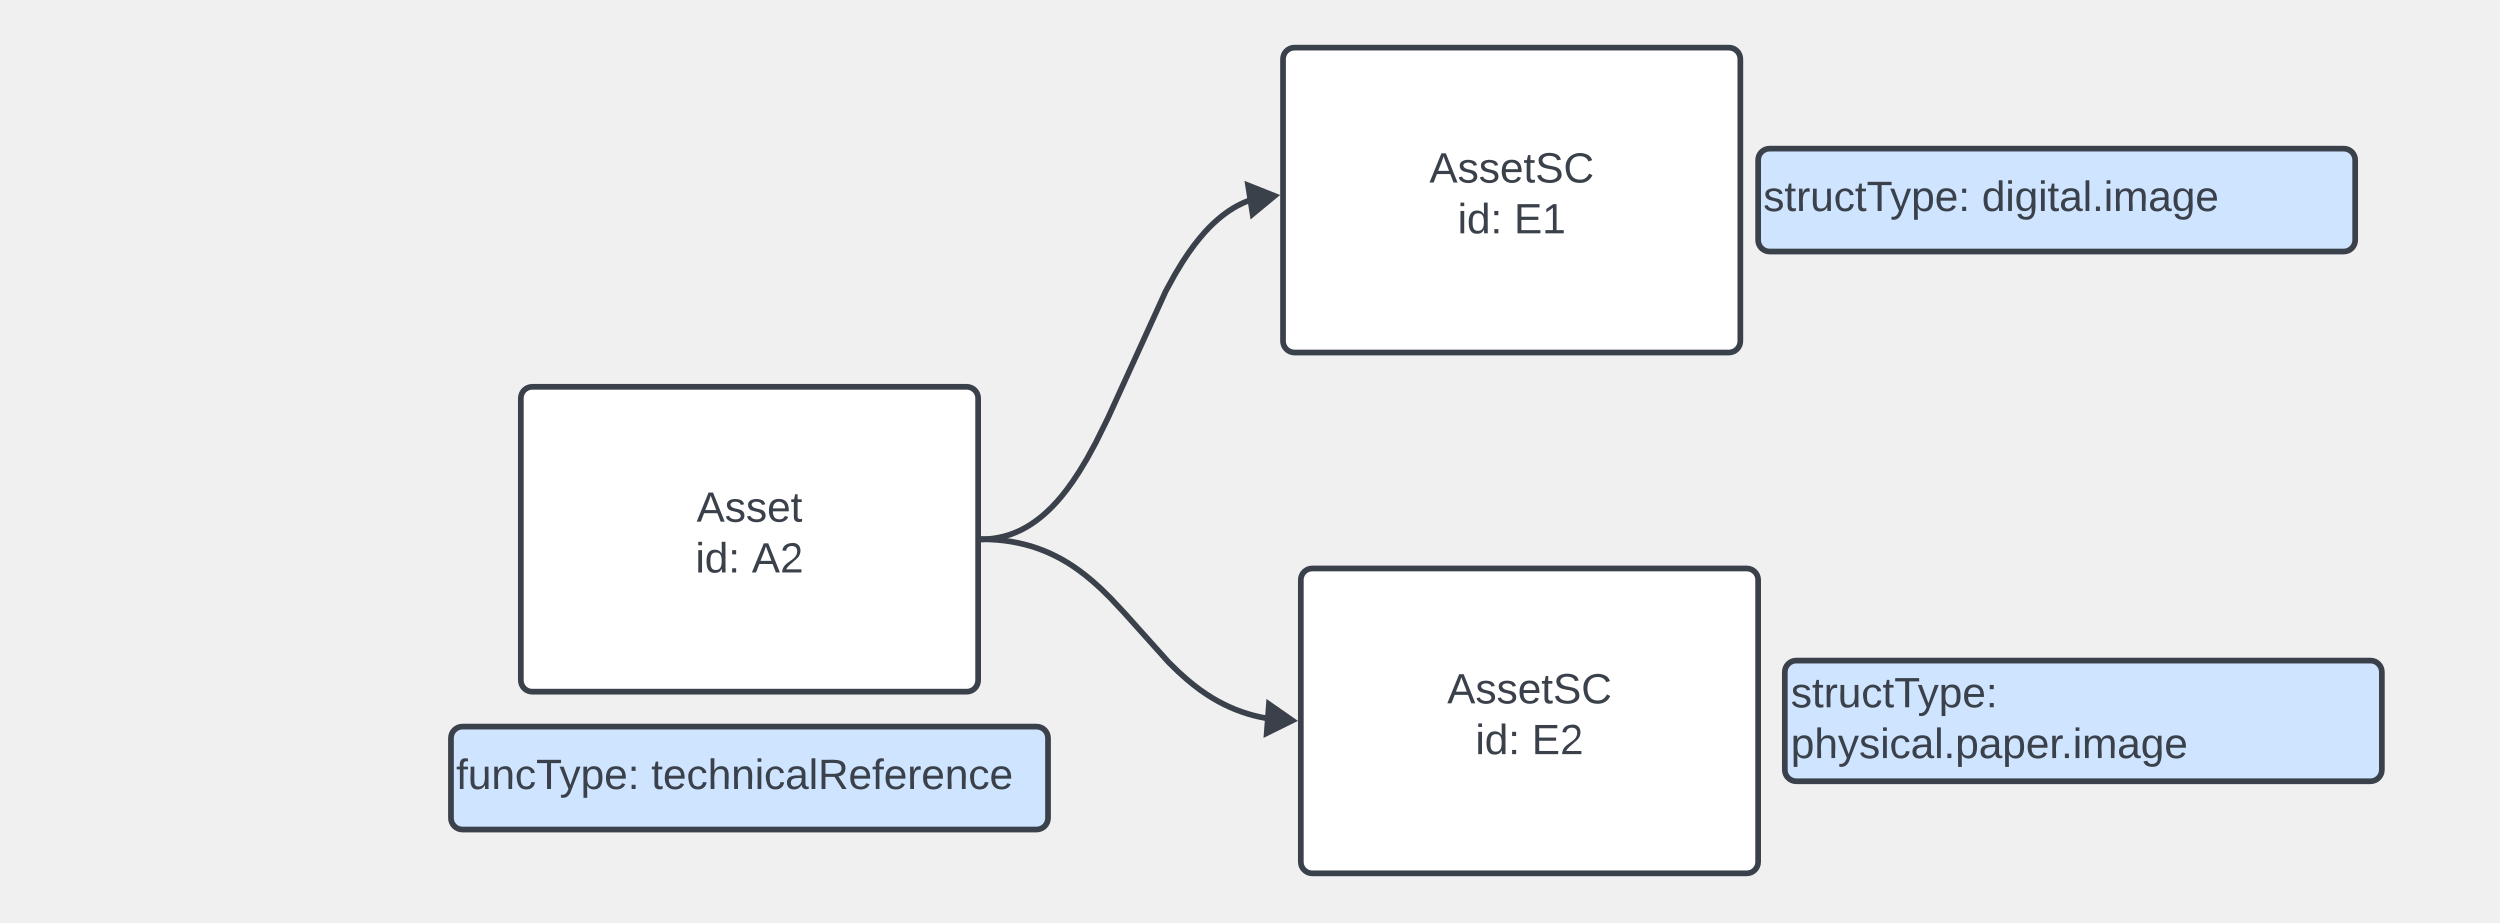
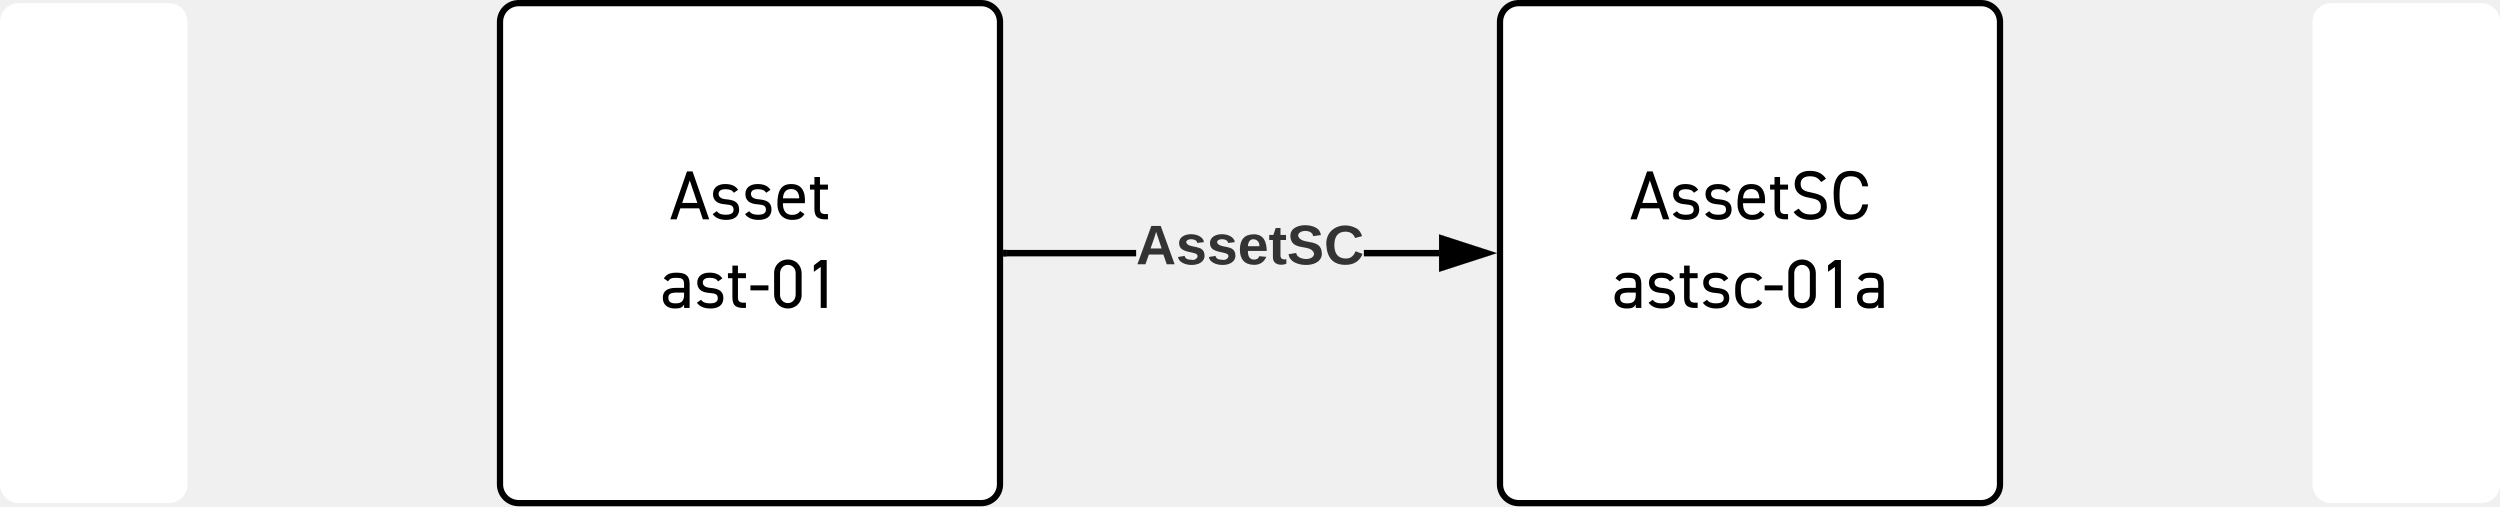
- <svg xmlns="http://www.w3.org/2000/svg" xmlns:ns1="lucid" xmlns:xlink="http://www.w3.org/1999/xlink" width="1312" height="484">
-   <g transform="translate(-284 -123)" ns1:page-tab-id="0_0">
-     <path d="M557.33 332a6 6 0 0 1 6-6h228a6 6 0 0 1 6 6v148a6 6 0 0 1-6 6h-228a6 6 0 0 1-6-6z" stroke="#3a414a" stroke-width="3" fill="#fff" />
-     <use xlink:href="#a" transform="matrix(1,0,0,1,565.3333,334) translate(84.22222 62.77778)" />
-     <use xlink:href="#b" transform="matrix(1,0,0,1,565.3333,334) translate(83.6358 89.44444)" />
-     <use xlink:href="#c" transform="matrix(1,0,0,1,565.3333,334) translate(113.2037 89.44444)" />
-     <path d="M957.33 154a6 6 0 0 1 6-6h228a6 6 0 0 1 6 6v148a6 6 0 0 1-6 6h-228a6 6 0 0 1-6-6z" stroke="#3a414a" stroke-width="3" fill="#fff" />
-     <use xlink:href="#d" transform="matrix(1,0,0,1,965.3333,156) translate(68.82099 62.77778)" />
-     <use xlink:href="#b" transform="matrix(1,0,0,1,965.3333,156) translate(83.6358 89.44444)" />
-     <use xlink:href="#e" transform="matrix(1,0,0,1,965.3333,156) translate(113.2037 89.44444)" />
-     <path d="M800.34 405.97h.6l2.04-.14 2-.2 1.92-.3 1.9-.36 1.88-.44 1.85-.52 1.84-.58 1.83-.7 1.83-.76 1.85-.86 1.86-.98 1.88-1.1 1.93-1.2 1.96-1.38 2.04-1.53 2.1-1.73 2.17-1.96 2.3-2.23 2.4-2.57 2.58-2.98 2.77-3.5 3.04-4.2 3.38-5.1 3.9-6.44 4.73-8.64 6.53-13.2 30.33-66.55 4.73-8.64 3.9-6.45 3.38-5.1 3.03-4.18 2.8-3.5 2.56-3 2.4-2.56 2.3-2.24 2.17-1.96 2.1-1.73 2.02-1.54 1.97-1.38 1.92-1.22 1.9-1.1 1.85-.96 1.83-.87 1.84-.77 1.83-.68 1.84-.6 1.85-.52.82-.2" stroke="#3a414a" stroke-width="3" stroke-linejoin="round" fill="none" />
-     <path d="M800.4 407.47l-1.57.03v-3l1.5-.03z" stroke="#3a414a" stroke-width=".05" fill="#3a414a" />
-     <path d="M952.92 225.8l-11.56 9.55-2.38-15.1z" stroke="#3a414a" stroke-width="3" fill="#3a414a" />
-     <path d="M520.67 510.33a6 6 0 0 1 6-6H828a6 6 0 0 1 6 6v42a6 6 0 0 1-6 6H526.67a6 6 0 0 1-6-6z" stroke="#3a414a" stroke-width="3" fill="#cfe4ff" />
-     <use xlink:href="#f" transform="matrix(1,0,0,1,523.3667,507.0333) translate(0 30.02778)" />
-     <use xlink:href="#g" transform="matrix(1,0,0,1,523.3667,507.0333) translate(102.4074 30.02778)" />
-     <path d="M1206.67 207a6 6 0 0 1 6-6H1514a6 6 0 0 1 6 6v42a6 6 0 0 1-6 6h-301.33a6 6 0 0 1-6-6z" stroke="#3a414a" stroke-width="3" fill="#cfe4ff" />
-     <use xlink:href="#h" transform="matrix(1,0,0,1,1209.367,203.7) translate(0 30.02778)" />
-     <use xlink:href="#i" transform="matrix(1,0,0,1,1209.367,203.7) translate(114.6914 30.02778)" />
-     <path d="M966.67 427.33a6 6 0 0 1 6-6h228a6 6 0 0 1 6 6v148a6 6 0 0 1-6 6h-228a6 6 0 0 1-6-6z" stroke="#3a414a" stroke-width="3" fill="#fff" />
-     <use xlink:href="#d" transform="matrix(1,0,0,1,974.6667,429.3333) translate(68.82099 62.77778)" />
-     <use xlink:href="#b" transform="matrix(1,0,0,1,974.6667,429.3333) translate(83.6358 89.44444)" />
-     <use xlink:href="#j" transform="matrix(1,0,0,1,974.6667,429.3333) translate(113.2037 89.44444)" />
-     <path d="M1220.67 475.67a6 6 0 0 1 6-6H1528a6 6 0 0 1 6 6V527a6 6 0 0 1-6 6h-301.33a6 6 0 0 1-6-6z" stroke="#3a414a" stroke-width="3" fill="#cfe4ff" />
-     <g>
-       <use xlink:href="#k" transform="matrix(1,0,0,1,1223.833,472.8333) translate(0 21.34028)" />
-       <use xlink:href="#l" transform="matrix(1,0,0,1,1223.833,472.8333) translate(0 48.00694)" />
-     </g>
-     <path d="M800.34 406.03l2.9.06 4.12.25 3.88.4 3.7.55 3.5.67 3.4.8 3.28.9 3.2 1.05 3.12 1.16 3.08 1.3 3.08 1.45 3.07 1.6 3.12 1.8 3.17 2.02 3.3 2.3 3.47 2.64 3.75 3.1 4.2 3.78 5.03 4.94 7.4 7.9 23.14 25.8 5.04 4.94 4.2 3.78 3.76 3.1 3.47 2.65 3.3 2.28 3.18 2.02 3.13 1.8 3.07 1.6 3.08 1.45 3.08 1.3 3.13 1.16 3.18 1.05 3.28.92 3.4.8 3.5.66 3.7.55 1.32.13" stroke="#3a414a" stroke-width="3" stroke-linejoin="round" fill="none" />
-     <path d="M800.4 404.53l-.06 3-1.5-.03v-3z" stroke="#3a414a" stroke-width=".05" fill="#3a414a" />
-     <path d="M962.23 501.1l-13.45 6.65 1.15-15.23z" stroke="#3a414a" stroke-width="3" fill="#3a414a" />
+ <svg xmlns="http://www.w3.org/2000/svg" xmlns:ns1="lucid" xmlns:xlink="http://www.w3.org/1999/xlink" width="800" height="162">
+   <g transform="translate(2720 -3679)" ns1:page-tab-id="0_0">
+     <path d="M-2560 3686a6 6 0 0 1 6-6h148a6 6 0 0 1 6 6v148a6 6 0 0 1-6 6h-148a6 6 0 0 1-6-6z" stroke="#000" stroke-width="2" fill="#fff" />
+     <use xlink:href="#a" transform="matrix(1,0,0,1,-2555,3685) translate(49.27778 64.18611)" />
+     <use xlink:href="#b" transform="matrix(1,0,0,1,-2555,3685) translate(46.21111 92.54167)" />
+     <path d="M-2240 3686a6 6 0 0 1 6-6h148a6 6 0 0 1 6 6v148a6 6 0 0 1-6 6h-148a6 6 0 0 1-6-6z" stroke="#000" stroke-width="2" fill="#fff" />
+     <use xlink:href="#c" transform="matrix(1,0,0,1,-2235,3685) translate(36.51111 64.18611)" />
+     <use xlink:href="#d" transform="matrix(1,0,0,1,-2235,3685) translate(30.75556 92.54167)" />
+     <path d="M-2356.47 3761H-2398v-2h41.53zm96.97 0h-24.03v-2h24.03z" stroke="#000" stroke-width=".05" />
+     <path d="M-2397.97 3761h-1.03v-2h1.03z" />
+     <path d="M-2397.95 3761.03h-1.08v-2.06h1.08zm-1.03-2v1.94h.98v-1.94z" stroke="#000" stroke-width=".05" />
+     <path d="M-2244.24 3760l-14.26 4.64v-9.28z" />
+     <path d="M-2241 3760l-18.5 6v-12zm-16.5 3.26l10.03-3.26-10.03-3.26z" stroke="#000" stroke-width=".05" />
+     <use xlink:href="#e" transform="matrix(1,0,0,1,-2356.468,3749.333) translate(0 14.22222)" />
+     <path d="M-2720 3686a6 6 0 0 1 6-6h48a6 6 0 0 1 6 6v148a6 6 0 0 1-6 6h-48a6 6 0 0 1-6-6zM-1980 3686a6 6 0 0 1 6-6h48a6 6 0 0 1 6 6v148a6 6 0 0 1-6 6h-48a6 6 0 0 1-6-6z" stroke="#000" stroke-opacity="0" stroke-width="2" fill="#fff" />
    <defs>
-       <path fill="#3a414a" d="M205 0l-28-72H64L36 0H1l101-248h38L239 0h-34zm-38-99l-47-123c-12 45-31 82-46 123h93" id="m" />
-       <path fill="#3a414a" d="M135-143c-3-34-86-38-87 0 15 53 115 12 119 90S17 21 10-45l28-5c4 36 97 45 98 0-10-56-113-15-118-90-4-57 82-63 122-42 12 7 21 19 24 35" id="n" />
-       <path fill="#3a414a" d="M100-194c63 0 86 42 84 106H49c0 40 14 67 53 68 26 1 43-12 49-29l28 8c-11 28-37 45-77 45C44 4 14-33 15-96c1-61 26-98 85-98zm52 81c6-60-76-77-97-28-3 7-6 17-6 28h103" id="o" />
-       <path fill="#3a414a" d="M59-47c-2 24 18 29 38 22v24C64 9 27 4 27-40v-127H5v-23h24l9-43h21v43h35v23H59v120" id="p" />
+       <path d="M154-158L101 0H10l240-690h80L570 0h-91l-53-158H154zm245-78L290-560 181-236h218" id="f" />
+       <path d="M45-366c1-94 76-144 179-142 86 0 147 28 182 83l-60 42c-30-38-57-50-124-51-53 0-96 19-97 67 0 47 39 74 116 79 103 10 181 38 180 149C419-37 344 9 233 8 144 8 80-20 40-75l59-42c31 38 65 51 135 51 58 0 107-19 107-71 0-70-49-71-129-80-111-8-167-58-167-149" id="g" />
+       <path d="M120-232c-4 96 38 168 128 168 58 0 98-19 119-56l62 44C394-17 345 7 254 8 120 9 40-82 40-218c0-172 41-291 198-290 154-1 209 109 198 276H120zm118-204c-73 0-113 45-118 134h235c-4-89-43-134-117-134" id="h" />
+       <path d="M280 0C145 6 85-24 85-154v-274H21v-72h64v-110h80v110h115v72H165v254c-6 91 28 102 115 98V0" id="i" />
      <g id="a">
-         <use transform="matrix(0.0617284,0,0,0.0617284,0,0)" xlink:href="#m" />
-         <use transform="matrix(0.0617284,0,0,0.0617284,14.81481,0)" xlink:href="#n" />
-         <use transform="matrix(0.0617284,0,0,0.0617284,25.92593,0)" xlink:href="#n" />
-         <use transform="matrix(0.0617284,0,0,0.0617284,37.03704,0)" xlink:href="#o" />
-         <use transform="matrix(0.0617284,0,0,0.0617284,49.38272,0)" xlink:href="#p" />
+         <use transform="matrix(0.02222222,0,0,0.02222222,0,0)" xlink:href="#f" />
+         <use transform="matrix(0.02222222,0,0,0.02222222,12.88889,0)" xlink:href="#g" />
+         <use transform="matrix(0.02222222,0,0,0.02222222,23.24444,0)" xlink:href="#g" />
+         <use transform="matrix(0.02222222,0,0,0.02222222,33.6,0)" xlink:href="#h" />
+         <use transform="matrix(0.02222222,0,0,0.02222222,44.44444,0)" xlink:href="#i" />
      </g>
-       <path fill="#3a414a" d="M24-231v-30h32v30H24zM24 0v-190h32V0H24" id="q" />
-       <path fill="#3a414a" d="M85-194c31 0 48 13 60 33l-1-100h32l1 261h-30c-2-10 0-23-3-31C134-8 116 4 85 4 32 4 16-35 15-94c0-66 23-100 70-100zm9 24c-40 0-46 34-46 75 0 40 6 74 45 74 42 0 51-32 51-76 0-42-9-74-50-73" id="r" />
-       <path fill="#3a414a" d="M33-154v-36h34v36H33zM33 0v-36h34V0H33" id="s" />
+       <path d="M219 8C111 9 40-44 40-146c0-95 62-143 187-143h119v-58c-2-74-33-85-111-87-71 1-91 8-120 51l-60-42c37-60 84-82 181-83 128 1 190 38 190 161V0h-80v-49C318-4 291 7 219 8zm0-74c103 2 133-44 127-155-96 5-231-25-226 77 0 52 33 78 99 78" id="j" />
+       <path d="M289-253H30v-72h259v72" id="k" />
+       <path d="M250-698c110-1 198 84 198 199v308C452-76 360 9 250 8 140 9 52-76 52-192v-306c-4-116 88-201 198-200zm0 628c65 1 112-54 112-121v-308c2-67-47-122-112-121-66-1-113 54-113 121v308c-2 67 47 122 113 121" id="l" />
+       <path d="M223-690h86V0h-86v-591l-99 71v-94" id="m" />
      <g id="b">
-         <use transform="matrix(0.0617284,0,0,0.0617284,0,0)" xlink:href="#q" />
-         <use transform="matrix(0.0617284,0,0,0.0617284,4.876543,0)" xlink:href="#r" />
-         <use transform="matrix(0.0617284,0,0,0.0617284,17.22222,0)" xlink:href="#s" />
+         <use transform="matrix(0.02222222,0,0,0.02222222,0,0)" xlink:href="#j" />
+         <use transform="matrix(0.02222222,0,0,0.02222222,10.91111,0)" xlink:href="#g" />
+         <use transform="matrix(0.02222222,0,0,0.02222222,21.26667,0)" xlink:href="#i" />
+         <use transform="matrix(0.02222222,0,0,0.02222222,28.26667,0)" xlink:href="#k" />
+         <use transform="matrix(0.02222222,0,0,0.02222222,35.35556,0)" xlink:href="#l" />
+         <use transform="matrix(0.02222222,0,0,0.02222222,46.46667,0)" xlink:href="#m" />
      </g>
-       <path fill="#3a414a" d="M101-251c82-7 93 87 43 132L82-64C71-53 59-42 53-27h129V0H18c2-99 128-94 128-182 0-28-16-43-45-43s-46 15-49 41l-32-3c6-41 34-60 81-64" id="t" />
+       <path d="M60-512c2-121 91-189 223-186 103 0 179 38 228 113l-67 48c-43-53-76-82-164-83-78 0-134 33-134 108 0 95 67 108 163 128 130 27 214 62 214 199C523-55 430 7 291 8 179 8 97-30 45-105l71-49c49 56 80 82 175 84 97 0 146-37 146-111 0-94-64-111-163-129-143-22-214-89-214-202" id="n" />
+       <path d="M547-215C530-77 448 4 300 8 108 13 50-143 50-383c0-210 83-315 250-315 149 1 229 86 248 223h-84c-21-92-62-144-164-145-154-2-168 142-164 313 3 144 36 237 164 237 102 0 143-55 164-145h83" id="o" />
      <g id="c">
-         <use transform="matrix(0.0617284,0,0,0.0617284,0,0)" xlink:href="#m" />
-         <use transform="matrix(0.0617284,0,0,0.0617284,14.81481,0)" xlink:href="#t" />
+         <use transform="matrix(0.02222222,0,0,0.02222222,0,0)" xlink:href="#f" />
+         <use transform="matrix(0.02222222,0,0,0.02222222,12.88889,0)" xlink:href="#g" />
+         <use transform="matrix(0.02222222,0,0,0.02222222,23.24444,0)" xlink:href="#g" />
+         <use transform="matrix(0.02222222,0,0,0.02222222,33.6,0)" xlink:href="#h" />
+         <use transform="matrix(0.02222222,0,0,0.02222222,44.44444,0)" xlink:href="#i" />
+         <use transform="matrix(0.02222222,0,0,0.02222222,51.44444,0)" xlink:href="#n" />
+         <use transform="matrix(0.02222222,0,0,0.02222222,64.13333,0)" xlink:href="#o" />
      </g>
-       <path fill="#3a414a" d="M185-189c-5-48-123-54-124 2 14 75 158 14 163 119 3 78-121 87-175 55-17-10-28-26-33-46l33-7c5 56 141 63 141-1 0-78-155-14-162-118-5-82 145-84 179-34 5 7 8 16 11 25" id="u" />
-       <path fill="#3a414a" d="M212-179c-10-28-35-45-73-45-59 0-87 40-87 99 0 60 29 101 89 101 43 0 62-24 78-52l27 14C228-24 195 4 139 4 59 4 22-46 18-125c-6-104 99-153 187-111 19 9 31 26 39 46" id="v" />
+       <path d="M120-284c0 125 20 222 136 220 55 0 92-19 111-56l62 44C399-20 341 8 256 8 121 9 38-82 40-218v-66c-1-138 79-225 216-224 79 0 136 26 173 78l-63 44c-23-33-60-50-110-50-88-1-136 62-136 152" id="p" />
      <g id="d">
-         <use transform="matrix(0.0617284,0,0,0.0617284,0,0)" xlink:href="#m" />
-         <use transform="matrix(0.0617284,0,0,0.0617284,14.81481,0)" xlink:href="#n" />
-         <use transform="matrix(0.0617284,0,0,0.0617284,25.92593,0)" xlink:href="#n" />
-         <use transform="matrix(0.0617284,0,0,0.0617284,37.03704,0)" xlink:href="#o" />
-         <use transform="matrix(0.0617284,0,0,0.0617284,49.38272,0)" xlink:href="#p" />
-         <use transform="matrix(0.0617284,0,0,0.0617284,55.55556,0)" xlink:href="#u" />
-         <use transform="matrix(0.0617284,0,0,0.0617284,70.37037,0)" xlink:href="#v" />
+         <use transform="matrix(0.02222222,0,0,0.02222222,0,0)" xlink:href="#j" />
+         <use transform="matrix(0.02222222,0,0,0.02222222,10.91111,0)" xlink:href="#g" />
+         <use transform="matrix(0.02222222,0,0,0.02222222,21.26667,0)" xlink:href="#i" />
+         <use transform="matrix(0.02222222,0,0,0.02222222,28.26667,0)" xlink:href="#g" />
+         <use transform="matrix(0.02222222,0,0,0.02222222,38.62222,0)" xlink:href="#p" />
+         <use transform="matrix(0.02222222,0,0,0.02222222,48.26667,0)" xlink:href="#k" />
+         <use transform="matrix(0.02222222,0,0,0.02222222,55.35556,0)" xlink:href="#l" />
+         <use transform="matrix(0.02222222,0,0,0.02222222,66.46667,0)" xlink:href="#m" />
+         <use transform="matrix(0.02222222,0,0,0.02222222,77.57778,0)" xlink:href="#j" />
      </g>
-       <path fill="#3a414a" d="M30 0v-248h187v28H63v79h144v27H63v87h162V0H30" id="w" />
-       <path fill="#3a414a" d="M27 0v-27h64v-190l-56 39v-29l58-41h29v221h61V0H27" id="x" />
+       <path fill="#333" d="M199 0l-22-63H83L61 0H9l90-248h61L250 0h-51zm-33-102l-36-108c-10 38-24 72-36 108h72" id="q" />
+       <path fill="#333" d="M137-138c1-29-70-34-71-4 15 46 118 7 119 86 1 83-164 76-172 9l43-7c4 19 20 25 44 25 33 8 57-30 24-41C81-84 22-81 20-136c-2-80 154-74 161-7" id="r" />
+       <path fill="#333" d="M185-48c-13 30-37 53-82 52C43 2 14-33 14-96s30-98 90-98c62 0 83 45 84 108H66c0 31 8 55 39 56 18 0 30-7 34-22zm-45-69c5-46-57-63-70-21-2 6-4 13-4 21h74" id="s" />
+       <path fill="#333" d="M115-3C79 11 28 4 28-45v-112H4v-33h27l15-45h31v45h36v33H77v99c-1 23 16 31 38 25v30" id="t" />
+       <path fill="#333" d="M169-182c-1-43-94-46-97-3 18 66 151 10 154 114 3 95-165 93-204 36-6-8-10-19-12-30l50-8c3 46 112 56 116 5-17-69-150-10-154-114-4-87 153-88 188-35 5 8 8 18 10 28" id="u" />
+       <path fill="#333" d="M67-125c0 53 21 87 73 88 37 1 54-22 65-47l45 17C233-25 199 4 140 4 58 4 20-42 15-125 8-235 124-281 211-232c18 10 29 29 36 50l-46 12c-8-25-30-41-62-41-52 0-71 34-72 86" id="v" />
      <g id="e">
-         <use transform="matrix(0.0617284,0,0,0.0617284,0,0)" xlink:href="#w" />
-         <use transform="matrix(0.0617284,0,0,0.0617284,14.81481,0)" xlink:href="#x" />
-       </g>
-       <path fill="#3a414a" d="M101-234c-31-9-42 10-38 44h38v23H63V0H32v-167H5v-23h27c-7-52 17-82 69-68v24" id="y" />
-       <path fill="#3a414a" d="M84 4C-5 8 30-112 23-190h32v120c0 31 7 50 39 49 72-2 45-101 50-169h31l1 190h-30c-1-10 1-25-2-33-11 22-28 36-60 37" id="z" />
-       <path fill="#3a414a" d="M117-194c89-4 53 116 60 194h-32v-121c0-31-8-49-39-48C34-167 62-67 57 0H25l-1-190h30c1 10-1 24 2 32 11-22 29-35 61-36" id="A" />
-       <path fill="#3a414a" d="M96-169c-40 0-48 33-48 73s9 75 48 75c24 0 41-14 43-38l32 2c-6 37-31 61-74 61-59 0-76-41-82-99-10-93 101-131 147-64 4 7 5 14 7 22l-32 3c-4-21-16-35-41-35" id="B" />
-       <path fill="#3a414a" d="M127-220V0H93v-220H8v-28h204v28h-85" id="C" />
-       <path fill="#3a414a" d="M179-190L93 31C79 59 56 82 12 73V49c39 6 53-20 64-50L1-190h34L92-34l54-156h33" id="D" />
-       <path fill="#3a414a" d="M115-194c55 1 70 41 70 98S169 2 115 4C84 4 66-9 55-30l1 105H24l-1-265h31l2 30c10-21 28-34 59-34zm-8 174c40 0 45-34 45-75s-6-73-45-74c-42 0-51 32-51 76 0 43 10 73 51 73" id="E" />
-       <g id="f">
-         <use transform="matrix(0.0617284,0,0,0.0617284,0,0)" xlink:href="#y" />
-         <use transform="matrix(0.0617284,0,0,0.0617284,6.17284,0)" xlink:href="#z" />
-         <use transform="matrix(0.0617284,0,0,0.0617284,18.51852,0)" xlink:href="#A" />
-         <use transform="matrix(0.0617284,0,0,0.0617284,30.8642,0)" xlink:href="#B" />
-         <use transform="matrix(0.0617284,0,0,0.0617284,41.97531,0)" xlink:href="#C" />
-         <use transform="matrix(0.0617284,0,0,0.0617284,54.25926,0)" xlink:href="#D" />
-         <use transform="matrix(0.0617284,0,0,0.0617284,65.37037,0)" xlink:href="#E" />
-         <use transform="matrix(0.0617284,0,0,0.0617284,77.71605,0)" xlink:href="#o" />
-         <use transform="matrix(0.0617284,0,0,0.0617284,90.06173,0)" xlink:href="#s" />
-       </g>
-       <path fill="#3a414a" d="M106-169C34-169 62-67 57 0H25v-261h32l-1 103c12-21 28-36 61-36 89 0 53 116 60 194h-32v-121c2-32-8-49-39-48" id="F" />
-       <path fill="#3a414a" d="M141-36C126-15 110 5 73 4 37 3 15-17 15-53c-1-64 63-63 125-63 3-35-9-54-41-54-24 1-41 7-42 31l-33-3c5-37 33-52 76-52 45 0 72 20 72 64v82c-1 20 7 32 28 27v20c-31 9-61-2-59-35zM48-53c0 20 12 33 32 33 41-3 63-29 60-74-43 2-92-5-92 41" id="G" />
-       <path fill="#3a414a" d="M24 0v-261h32V0H24" id="H" />
-       <path fill="#3a414a" d="M233-177c-1 41-23 64-60 70L243 0h-38l-65-103H63V0H30v-248c88 3 205-21 203 71zM63-129c60-2 137 13 137-47 0-61-80-42-137-45v92" id="I" />
-       <path fill="#3a414a" d="M114-163C36-179 61-72 57 0H25l-1-190h30c1 12-1 29 2 39 6-27 23-49 58-41v29" id="J" />
-       <g id="g">
-         <use transform="matrix(0.0617284,0,0,0.0617284,0,0)" xlink:href="#p" />
-         <use transform="matrix(0.0617284,0,0,0.0617284,6.17284,0)" xlink:href="#o" />
-         <use transform="matrix(0.0617284,0,0,0.0617284,18.51852,0)" xlink:href="#B" />
-         <use transform="matrix(0.0617284,0,0,0.0617284,29.62963,0)" xlink:href="#F" />
-         <use transform="matrix(0.0617284,0,0,0.0617284,41.97531,0)" xlink:href="#A" />
-         <use transform="matrix(0.0617284,0,0,0.0617284,54.32099,0)" xlink:href="#q" />
-         <use transform="matrix(0.0617284,0,0,0.0617284,59.19753,0)" xlink:href="#B" />
-         <use transform="matrix(0.0617284,0,0,0.0617284,70.30864,0)" xlink:href="#G" />
-         <use transform="matrix(0.0617284,0,0,0.0617284,82.65432,0)" xlink:href="#H" />
-         <use transform="matrix(0.0617284,0,0,0.0617284,87.53086,0)" xlink:href="#I" />
-         <use transform="matrix(0.0617284,0,0,0.0617284,103.5185,0)" xlink:href="#o" />
-         <use transform="matrix(0.0617284,0,0,0.0617284,115.8642,0)" xlink:href="#y" />
-         <use transform="matrix(0.0617284,0,0,0.0617284,122.037,0)" xlink:href="#o" />
-         <use transform="matrix(0.0617284,0,0,0.0617284,134.3827,0)" xlink:href="#J" />
-         <use transform="matrix(0.0617284,0,0,0.0617284,141.7284,0)" xlink:href="#o" />
-         <use transform="matrix(0.0617284,0,0,0.0617284,154.0741,0)" xlink:href="#A" />
-         <use transform="matrix(0.0617284,0,0,0.0617284,166.4198,0)" xlink:href="#B" />
-         <use transform="matrix(0.0617284,0,0,0.0617284,177.5309,0)" xlink:href="#o" />
-       </g>
-       <g id="h">
-         <use transform="matrix(0.0617284,0,0,0.0617284,0,0)" xlink:href="#n" />
-         <use transform="matrix(0.0617284,0,0,0.0617284,11.11111,0)" xlink:href="#p" />
-         <use transform="matrix(0.0617284,0,0,0.0617284,17.28395,0)" xlink:href="#J" />
-         <use transform="matrix(0.0617284,0,0,0.0617284,24.62963,0)" xlink:href="#z" />
-         <use transform="matrix(0.0617284,0,0,0.0617284,36.97531,0)" xlink:href="#B" />
-         <use transform="matrix(0.0617284,0,0,0.0617284,48.08642,0)" xlink:href="#p" />
-         <use transform="matrix(0.0617284,0,0,0.0617284,54.25926,0)" xlink:href="#C" />
-         <use transform="matrix(0.0617284,0,0,0.0617284,66.54321,0)" xlink:href="#D" />
-         <use transform="matrix(0.0617284,0,0,0.0617284,77.65432,0)" xlink:href="#E" />
-         <use transform="matrix(0.0617284,0,0,0.0617284,90,0)" xlink:href="#o" />
-         <use transform="matrix(0.0617284,0,0,0.0617284,102.3457,0)" xlink:href="#s" />
-       </g>
-       <path fill="#3a414a" d="M177-190C167-65 218 103 67 71c-23-6-38-20-44-43l32-5c15 47 100 32 89-28v-30C133-14 115 1 83 1 29 1 15-40 15-95c0-56 16-97 71-98 29-1 48 16 59 35 1-10 0-23 2-32h30zM94-22c36 0 50-32 50-73 0-42-14-75-50-75-39 0-46 34-46 75s6 73 46 73" id="K" />
-       <path fill="#3a414a" d="M33 0v-38h34V0H33" id="L" />
-       <path fill="#3a414a" d="M210-169c-67 3-38 105-44 169h-31v-121c0-29-5-50-35-48C34-165 62-65 56 0H25l-1-190h30c1 10-1 24 2 32 10-44 99-50 107 0 11-21 27-35 58-36 85-2 47 119 55 194h-31v-121c0-29-5-49-35-48" id="M" />
-       <g id="i">
-         <use transform="matrix(0.0617284,0,0,0.0617284,0,0)" xlink:href="#r" />
-         <use transform="matrix(0.0617284,0,0,0.0617284,12.34568,0)" xlink:href="#q" />
-         <use transform="matrix(0.0617284,0,0,0.0617284,17.22222,0)" xlink:href="#K" />
-         <use transform="matrix(0.0617284,0,0,0.0617284,29.5679,0)" xlink:href="#q" />
-         <use transform="matrix(0.0617284,0,0,0.0617284,34.44444,0)" xlink:href="#p" />
-         <use transform="matrix(0.0617284,0,0,0.0617284,40.61728,0)" xlink:href="#G" />
-         <use transform="matrix(0.0617284,0,0,0.0617284,52.96296,0)" xlink:href="#H" />
-         <use transform="matrix(0.0617284,0,0,0.0617284,57.83951,0)" xlink:href="#L" />
-         <use transform="matrix(0.0617284,0,0,0.0617284,64.01235,0)" xlink:href="#q" />
-         <use transform="matrix(0.0617284,0,0,0.0617284,68.88889,0)" xlink:href="#M" />
-         <use transform="matrix(0.0617284,0,0,0.0617284,87.34568,0)" xlink:href="#G" />
-         <use transform="matrix(0.0617284,0,0,0.0617284,99.69136,0)" xlink:href="#K" />
-         <use transform="matrix(0.0617284,0,0,0.0617284,112.037,0)" xlink:href="#o" />
-       </g>
-       <g id="j">
-         <use transform="matrix(0.0617284,0,0,0.0617284,0,0)" xlink:href="#w" />
-         <use transform="matrix(0.0617284,0,0,0.0617284,14.81481,0)" xlink:href="#t" />
-       </g>
-       <g id="k">
-         <use transform="matrix(0.0617284,0,0,0.0617284,0,0)" xlink:href="#n" />
-         <use transform="matrix(0.0617284,0,0,0.0617284,11.11111,0)" xlink:href="#p" />
-         <use transform="matrix(0.0617284,0,0,0.0617284,17.28395,0)" xlink:href="#J" />
-         <use transform="matrix(0.0617284,0,0,0.0617284,24.62963,0)" xlink:href="#z" />
-         <use transform="matrix(0.0617284,0,0,0.0617284,36.97531,0)" xlink:href="#B" />
-         <use transform="matrix(0.0617284,0,0,0.0617284,48.08642,0)" xlink:href="#p" />
-         <use transform="matrix(0.0617284,0,0,0.0617284,54.25926,0)" xlink:href="#C" />
-         <use transform="matrix(0.0617284,0,0,0.0617284,66.54321,0)" xlink:href="#D" />
-         <use transform="matrix(0.0617284,0,0,0.0617284,77.65432,0)" xlink:href="#E" />
-         <use transform="matrix(0.0617284,0,0,0.0617284,90,0)" xlink:href="#o" />
-         <use transform="matrix(0.0617284,0,0,0.0617284,102.3457,0)" xlink:href="#s" />
-       </g>
-       <g id="l">
-         <use transform="matrix(0.0617284,0,0,0.0617284,0,0)" xlink:href="#E" />
-         <use transform="matrix(0.0617284,0,0,0.0617284,12.34568,0)" xlink:href="#F" />
-         <use transform="matrix(0.0617284,0,0,0.0617284,24.69136,0)" xlink:href="#D" />
-         <use transform="matrix(0.0617284,0,0,0.0617284,35.80247,0)" xlink:href="#n" />
-         <use transform="matrix(0.0617284,0,0,0.0617284,46.91358,0)" xlink:href="#q" />
-         <use transform="matrix(0.0617284,0,0,0.0617284,51.79012,0)" xlink:href="#B" />
-         <use transform="matrix(0.0617284,0,0,0.0617284,62.90123,0)" xlink:href="#G" />
-         <use transform="matrix(0.0617284,0,0,0.0617284,75.24691,0)" xlink:href="#H" />
-         <use transform="matrix(0.0617284,0,0,0.0617284,80.12346,0)" xlink:href="#L" />
-         <use transform="matrix(0.0617284,0,0,0.0617284,86.2963,0)" xlink:href="#E" />
-         <use transform="matrix(0.0617284,0,0,0.0617284,98.64198,0)" xlink:href="#G" />
-         <use transform="matrix(0.0617284,0,0,0.0617284,110.9877,0)" xlink:href="#E" />
-         <use transform="matrix(0.0617284,0,0,0.0617284,123.3333,0)" xlink:href="#o" />
-         <use transform="matrix(0.0617284,0,0,0.0617284,135.679,0)" xlink:href="#J" />
-         <use transform="matrix(0.0617284,0,0,0.0617284,141.7901,0)" xlink:href="#L" />
-         <use transform="matrix(0.0617284,0,0,0.0617284,147.963,0)" xlink:href="#q" />
-         <use transform="matrix(0.0617284,0,0,0.0617284,152.8395,0)" xlink:href="#M" />
-         <use transform="matrix(0.0617284,0,0,0.0617284,171.2963,0)" xlink:href="#G" />
-         <use transform="matrix(0.0617284,0,0,0.0617284,183.642,0)" xlink:href="#K" />
-         <use transform="matrix(0.0617284,0,0,0.0617284,195.9877,0)" xlink:href="#o" />
+         <use transform="matrix(0.04938272,0,0,0.04938272,0,0)" xlink:href="#q" />
+         <use transform="matrix(0.04938272,0,0,0.04938272,12.79012,0)" xlink:href="#r" />
+         <use transform="matrix(0.04938272,0,0,0.04938272,22.66667,0)" xlink:href="#r" />
+         <use transform="matrix(0.04938272,0,0,0.04938272,32.54321,0)" xlink:href="#s" />
+         <use transform="matrix(0.04938272,0,0,0.04938272,42.41975,0)" xlink:href="#t" />
+         <use transform="matrix(0.04938272,0,0,0.04938272,48.2963,0)" xlink:href="#u" />
+         <use transform="matrix(0.04938272,0,0,0.04938272,60.14815,0)" xlink:href="#v" />
      </g>
    </defs>
  </g>
</svg>
